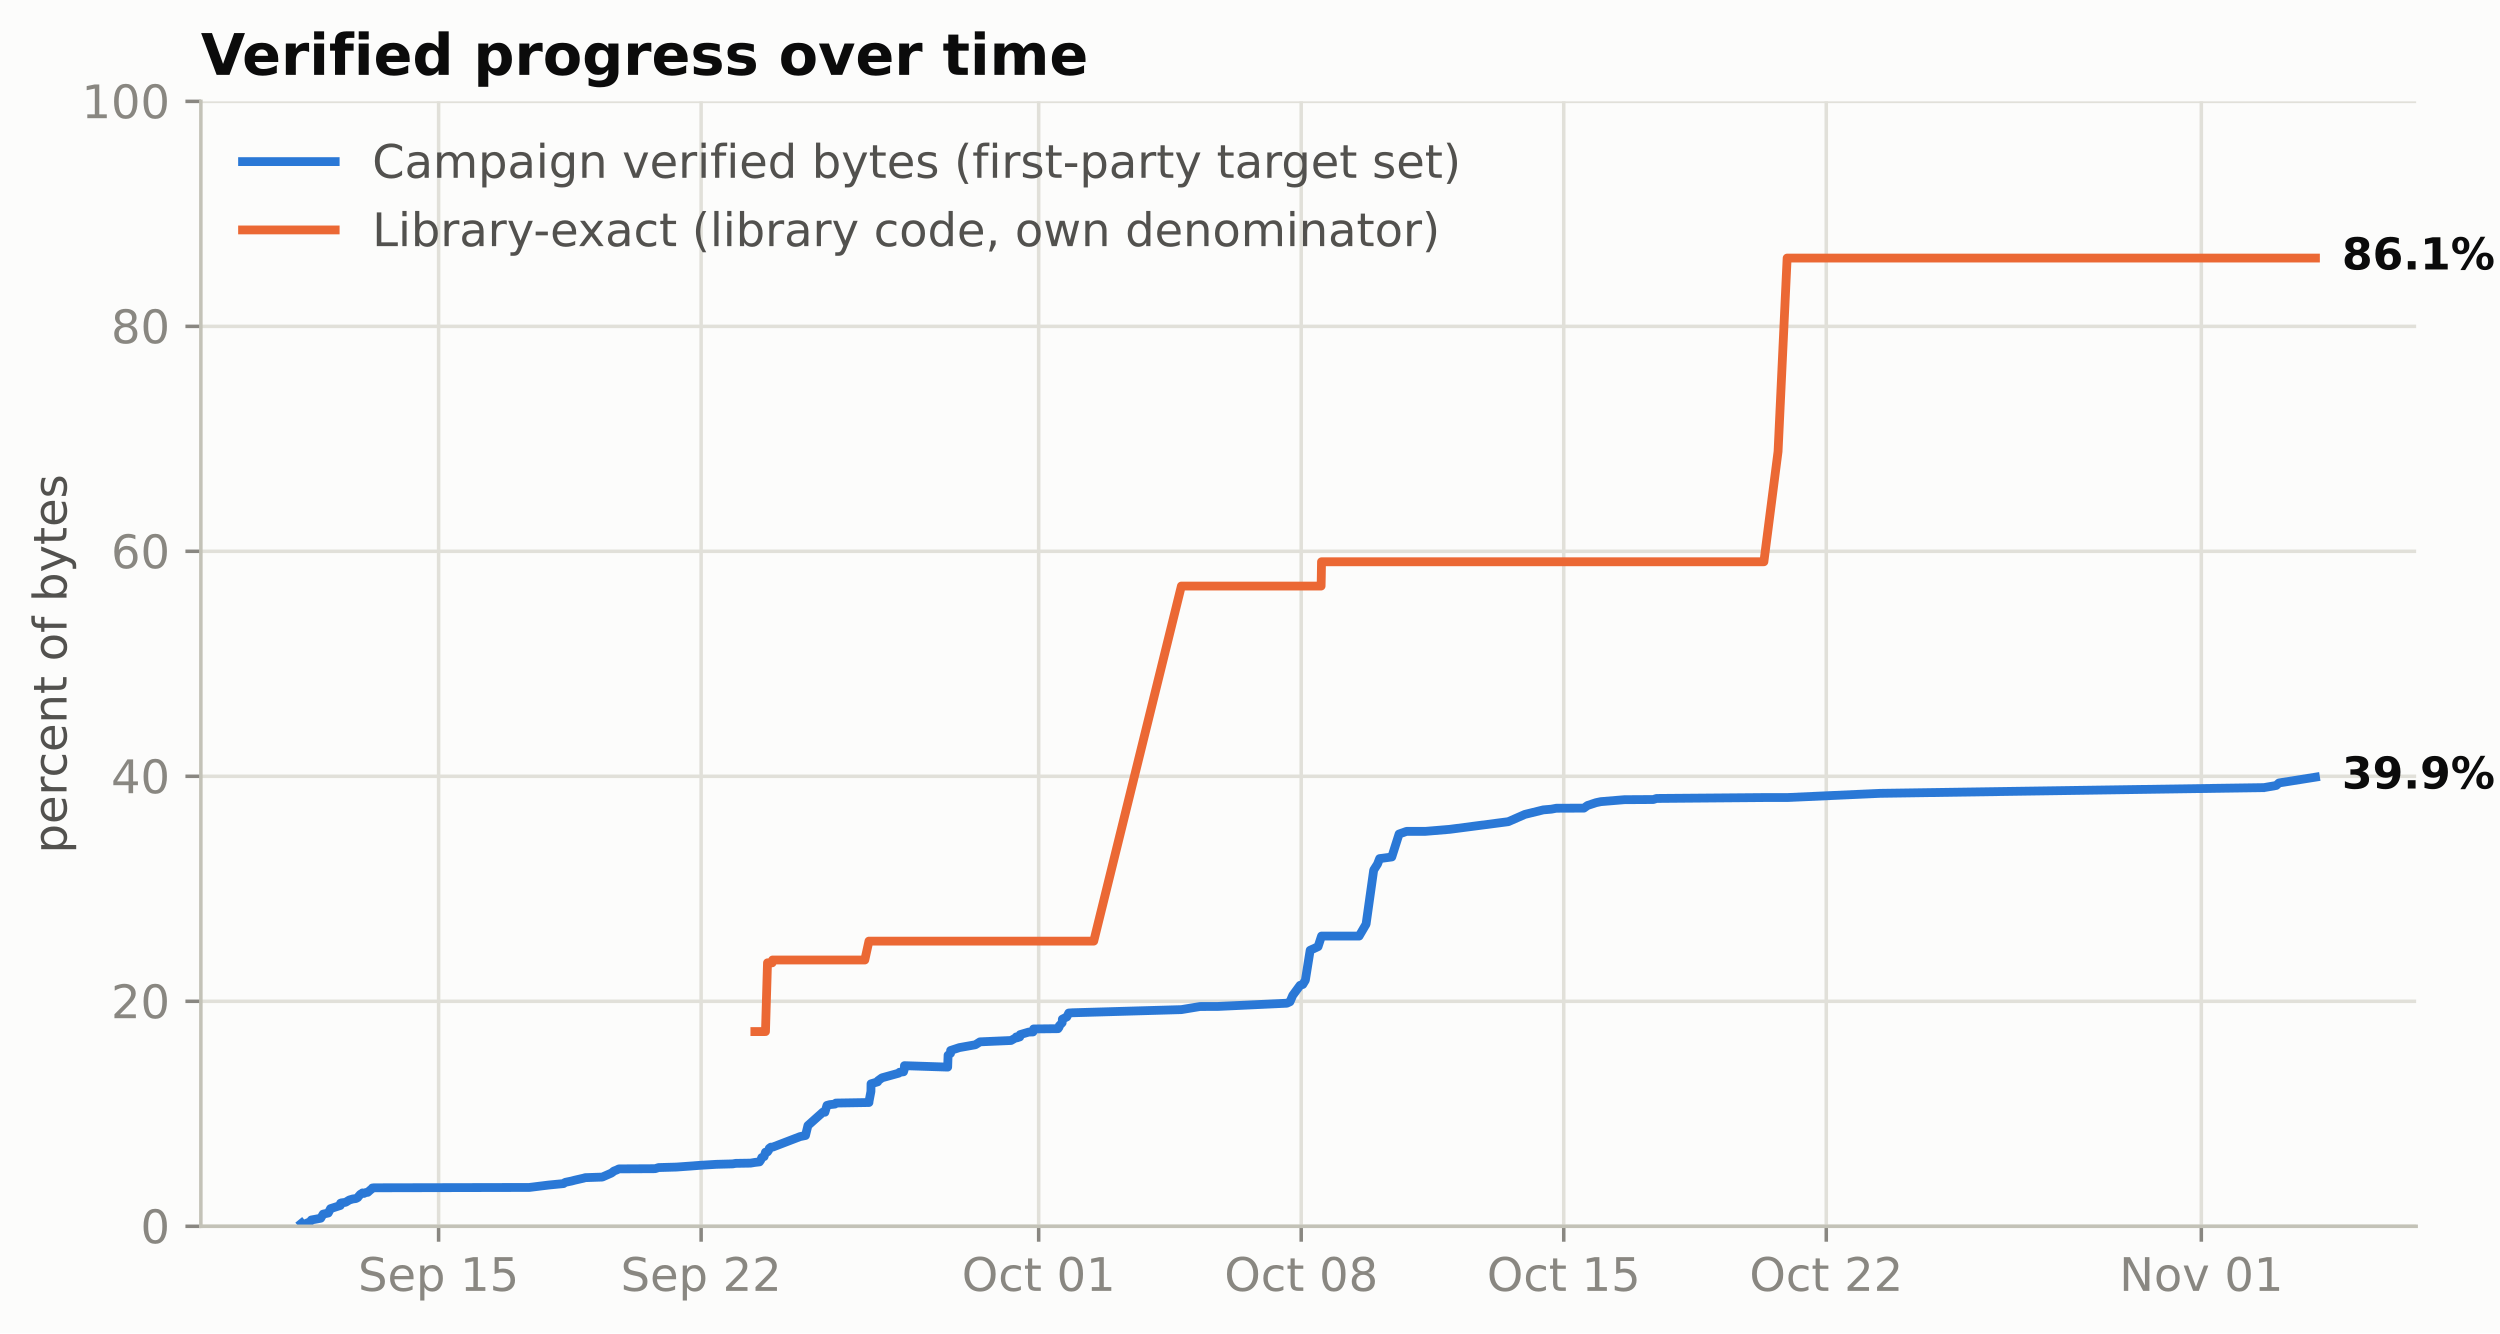
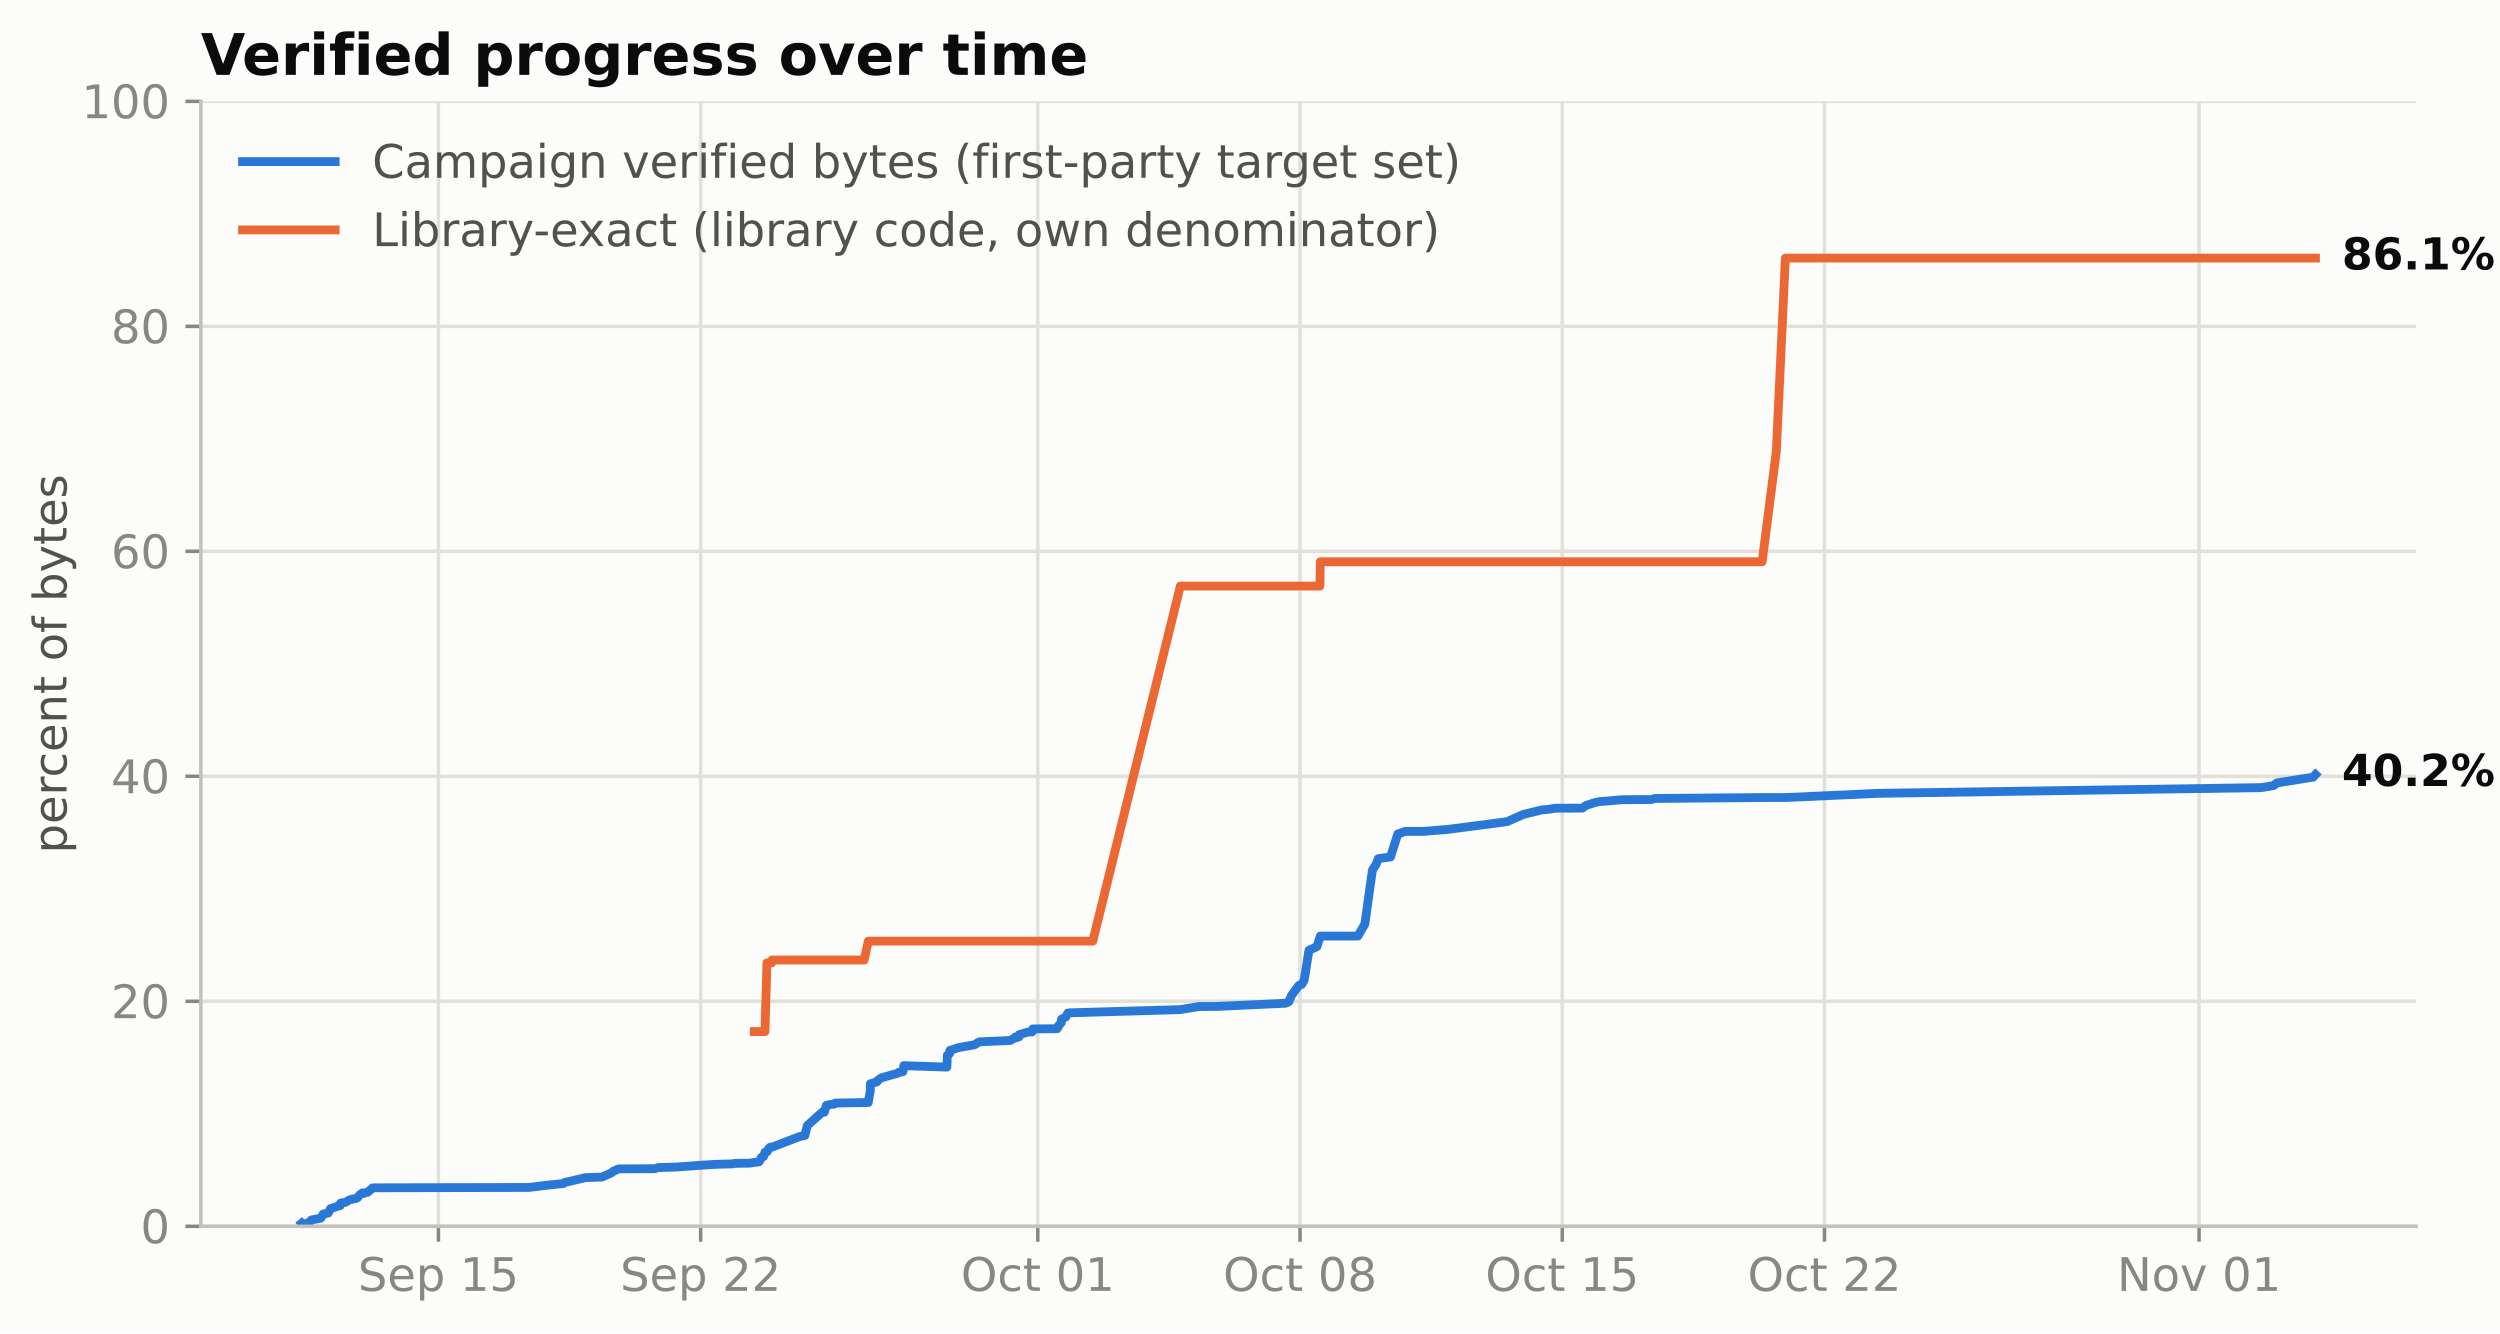
<svg xmlns="http://www.w3.org/2000/svg" xmlns:xlink="http://www.w3.org/1999/xlink" width="566.745pt" height="302.26pt" viewBox="0 0 566.745 302.26" version="1.1">
  <defs>
    <style type="text/css">*{stroke-linejoin: round; stroke-linecap: butt}</style>
  </defs>
  <g id="figure_1">
    <g id="patch_1">
      <path d="M 0 302.26  L 566.745 302.26  L 566.745 0  L 0 0  z " style="fill: #fcfcfb" />
    </g>
    <g id="axes_1">
      <g id="patch_2">
        <path d="M 45.536 278  L 547.736 278  L 547.736 22.976  L 45.536 22.976  z " style="fill: #fcfcfb" />
      </g>
      <g id="matplotlib.axis_1">
        <g id="xtick_1">
          <g id="line2d_1">
-             <path d="M 99.429 278  L 99.429 22.976  " clip-path="url(#pf7d3f120eb)" style="fill: none; stroke: #e1e0d9; stroke-width: 0.8; stroke-linecap: square" />
+             <path d="M 99.392 278  L 99.392 22.976  " clip-path="url(#pf7d3f120eb)" style="fill: none; stroke: #e1e0d9; stroke-width: 0.8; stroke-linecap: square" />
          </g>
          <g id="line2d_2">
            <defs>
              <path id="mc9588ca993" d="M 0 0  L 0 3.5  " style="stroke: #898781; stroke-width: 0.8" />
            </defs>
            <g>
-               <use xlink:href="#mc9588ca993" x="99.429" y="278" style="fill: #898781; stroke: #898781; stroke-width: 0.8" />
+               <use xlink:href="#mc9588ca993" x="99.392" y="278" style="fill: #898781; stroke: #898781; stroke-width: 0.8" />
            </g>
          </g>
          <g id="text_1">
-             <text style="font-size: 10.5px; font-family: 'Segoe UI', 'DejaVu Sans', 'Bitstream Vera Sans', 'Computer Modern Sans Serif', 'Lucida Grande', 'Verdana', 'Geneva', 'Lucid', 'Arial', 'Helvetica', 'Avant Garde', sans-serif; text-anchor: middle; fill: #898781" x="99.429" y="292.645" transform="rotate(-0 99.42881 292.6447)">Sep 15</text>
+             <text style="font-size: 10.5px; font-family: 'Segoe UI', 'DejaVu Sans', 'Bitstream Vera Sans', 'Computer Modern Sans Serif', 'Lucida Grande', 'Verdana', 'Geneva', 'Lucid', 'Arial', 'Helvetica', 'Avant Garde', sans-serif; text-anchor: middle; fill: #898781" x="99.392" y="292.645" transform="rotate(-0 99.39212 292.6447)">Sep 15</text>
          </g>
        </g>
        <g id="xtick_2">
          <g id="line2d_3">
-             <path d="M 158.945 278  L 158.945 22.976  " clip-path="url(#pf7d3f120eb)" style="fill: none; stroke: #e1e0d9; stroke-width: 0.8; stroke-linecap: square" />
+             <path d="M 158.838 278  L 158.838 22.976  " clip-path="url(#pf7d3f120eb)" style="fill: none; stroke: #e1e0d9; stroke-width: 0.8; stroke-linecap: square" />
          </g>
          <g id="line2d_4">
            <g>
-               <use xlink:href="#mc9588ca993" x="158.945" y="278" style="fill: #898781; stroke: #898781; stroke-width: 0.8" />
+               <use xlink:href="#mc9588ca993" x="158.838" y="278" style="fill: #898781; stroke: #898781; stroke-width: 0.8" />
            </g>
          </g>
          <g id="text_2">
-             <text style="font-size: 10.5px; font-family: 'Segoe UI', 'DejaVu Sans', 'Bitstream Vera Sans', 'Computer Modern Sans Serif', 'Lucida Grande', 'Verdana', 'Geneva', 'Lucid', 'Arial', 'Helvetica', 'Avant Garde', sans-serif; text-anchor: middle; fill: #898781" x="158.945" y="292.645" transform="rotate(-0 158.9446 292.6447)">Sep 22</text>
+             <text style="font-size: 10.5px; font-family: 'Segoe UI', 'DejaVu Sans', 'Bitstream Vera Sans', 'Computer Modern Sans Serif', 'Lucida Grande', 'Verdana', 'Geneva', 'Lucid', 'Arial', 'Helvetica', 'Avant Garde', sans-serif; text-anchor: middle; fill: #898781" x="158.838" y="292.645" transform="rotate(-0 158.8377 292.6447)">Sep 22</text>
          </g>
        </g>
        <g id="xtick_3">
          <g id="line2d_5">
-             <path d="M 235.465 278  L 235.465 22.976  " clip-path="url(#pf7d3f120eb)" style="fill: none; stroke: #e1e0d9; stroke-width: 0.8; stroke-linecap: square" />
+             <path d="M 235.268 278  L 235.268 22.976  " clip-path="url(#pf7d3f120eb)" style="fill: none; stroke: #e1e0d9; stroke-width: 0.8; stroke-linecap: square" />
          </g>
          <g id="line2d_6">
            <g>
-               <use xlink:href="#mc9588ca993" x="235.465" y="278" style="fill: #898781; stroke: #898781; stroke-width: 0.8" />
+               <use xlink:href="#mc9588ca993" x="235.268" y="278" style="fill: #898781; stroke: #898781; stroke-width: 0.8" />
            </g>
          </g>
          <g id="text_3">
-             <text style="font-size: 10.5px; font-family: 'Segoe UI', 'DejaVu Sans', 'Bitstream Vera Sans', 'Computer Modern Sans Serif', 'Lucida Grande', 'Verdana', 'Geneva', 'Lucid', 'Arial', 'Helvetica', 'Avant Garde', sans-serif; text-anchor: middle; fill: #898781" x="235.465" y="292.645" transform="rotate(-0 235.465 292.6447)">Oct 01</text>
+             <text style="font-size: 10.5px; font-family: 'Segoe UI', 'DejaVu Sans', 'Bitstream Vera Sans', 'Computer Modern Sans Serif', 'Lucida Grande', 'Verdana', 'Geneva', 'Lucid', 'Arial', 'Helvetica', 'Avant Garde', sans-serif; text-anchor: middle; fill: #898781" x="235.268" y="292.645" transform="rotate(-0 235.2677 292.6447)">Oct 01</text>
          </g>
        </g>
        <g id="xtick_4">
          <g id="line2d_7">
-             <path d="M 294.981 278  L 294.981 22.976  " clip-path="url(#pf7d3f120eb)" style="fill: none; stroke: #e1e0d9; stroke-width: 0.8; stroke-linecap: square" />
+             <path d="M 294.713 278  L 294.713 22.976  " clip-path="url(#pf7d3f120eb)" style="fill: none; stroke: #e1e0d9; stroke-width: 0.8; stroke-linecap: square" />
          </g>
          <g id="line2d_8">
            <g>
-               <use xlink:href="#mc9588ca993" x="294.981" y="278" style="fill: #898781; stroke: #898781; stroke-width: 0.8" />
+               <use xlink:href="#mc9588ca993" x="294.713" y="278" style="fill: #898781; stroke: #898781; stroke-width: 0.8" />
            </g>
          </g>
          <g id="text_4">
-             <text style="font-size: 10.5px; font-family: 'Segoe UI', 'DejaVu Sans', 'Bitstream Vera Sans', 'Computer Modern Sans Serif', 'Lucida Grande', 'Verdana', 'Geneva', 'Lucid', 'Arial', 'Helvetica', 'Avant Garde', sans-serif; text-anchor: middle; fill: #898781" x="294.981" y="292.645" transform="rotate(-0 294.9809 292.6447)">Oct 08</text>
+             <text style="font-size: 10.5px; font-family: 'Segoe UI', 'DejaVu Sans', 'Bitstream Vera Sans', 'Computer Modern Sans Serif', 'Lucida Grande', 'Verdana', 'Geneva', 'Lucid', 'Arial', 'Helvetica', 'Avant Garde', sans-serif; text-anchor: middle; fill: #898781" x="294.713" y="292.645" transform="rotate(-0 294.7133 292.6447)">Oct 08</text>
          </g>
        </g>
        <g id="xtick_5">
          <g id="line2d_9">
-             <path d="M 354.497 278  L 354.497 22.976  " clip-path="url(#pf7d3f120eb)" style="fill: none; stroke: #e1e0d9; stroke-width: 0.8; stroke-linecap: square" />
+             <path d="M 354.159 278  L 354.159 22.976  " clip-path="url(#pf7d3f120eb)" style="fill: none; stroke: #e1e0d9; stroke-width: 0.8; stroke-linecap: square" />
          </g>
          <g id="line2d_10">
            <g>
-               <use xlink:href="#mc9588ca993" x="354.497" y="278" style="fill: #898781; stroke: #898781; stroke-width: 0.8" />
+               <use xlink:href="#mc9588ca993" x="354.159" y="278" style="fill: #898781; stroke: #898781; stroke-width: 0.8" />
            </g>
          </g>
          <g id="text_5">
-             <text style="font-size: 10.5px; font-family: 'Segoe UI', 'DejaVu Sans', 'Bitstream Vera Sans', 'Computer Modern Sans Serif', 'Lucida Grande', 'Verdana', 'Geneva', 'Lucid', 'Arial', 'Helvetica', 'Avant Garde', sans-serif; text-anchor: middle; fill: #898781" x="354.497" y="292.645" transform="rotate(-0 354.4967 292.6447)">Oct 15</text>
+             <text style="font-size: 10.5px; font-family: 'Segoe UI', 'DejaVu Sans', 'Bitstream Vera Sans', 'Computer Modern Sans Serif', 'Lucida Grande', 'Verdana', 'Geneva', 'Lucid', 'Arial', 'Helvetica', 'Avant Garde', sans-serif; text-anchor: middle; fill: #898781" x="354.159" y="292.645" transform="rotate(-0 354.1588 292.6447)">Oct 15</text>
          </g>
        </g>
        <g id="xtick_6">
          <g id="line2d_11">
-             <path d="M 414.013 278  L 414.013 22.976  " clip-path="url(#pf7d3f120eb)" style="fill: none; stroke: #e1e0d9; stroke-width: 0.8; stroke-linecap: square" />
+             <path d="M 413.604 278  L 413.604 22.976  " clip-path="url(#pf7d3f120eb)" style="fill: none; stroke: #e1e0d9; stroke-width: 0.8; stroke-linecap: square" />
          </g>
          <g id="line2d_12">
            <g>
-               <use xlink:href="#mc9588ca993" x="414.013" y="278" style="fill: #898781; stroke: #898781; stroke-width: 0.8" />
+               <use xlink:href="#mc9588ca993" x="413.604" y="278" style="fill: #898781; stroke: #898781; stroke-width: 0.8" />
            </g>
          </g>
          <g id="text_6">
-             <text style="font-size: 10.5px; font-family: 'Segoe UI', 'DejaVu Sans', 'Bitstream Vera Sans', 'Computer Modern Sans Serif', 'Lucida Grande', 'Verdana', 'Geneva', 'Lucid', 'Arial', 'Helvetica', 'Avant Garde', sans-serif; text-anchor: middle; fill: #898781" x="414.013" y="292.645" transform="rotate(-0 414.0125 292.6447)">Oct 22</text>
+             <text style="font-size: 10.5px; font-family: 'Segoe UI', 'DejaVu Sans', 'Bitstream Vera Sans', 'Computer Modern Sans Serif', 'Lucida Grande', 'Verdana', 'Geneva', 'Lucid', 'Arial', 'Helvetica', 'Avant Garde', sans-serif; text-anchor: middle; fill: #898781" x="413.604" y="292.645" transform="rotate(-0 413.6044 292.6447)">Oct 22</text>
          </g>
        </g>
        <g id="xtick_7">
          <g id="line2d_13">
-             <path d="M 499.035 278  L 499.035 22.976  " clip-path="url(#pf7d3f120eb)" style="fill: none; stroke: #e1e0d9; stroke-width: 0.8; stroke-linecap: square" />
+             <path d="M 498.527 278  L 498.527 22.976  " clip-path="url(#pf7d3f120eb)" style="fill: none; stroke: #e1e0d9; stroke-width: 0.8; stroke-linecap: square" />
          </g>
          <g id="line2d_14">
            <g>
-               <use xlink:href="#mc9588ca993" x="499.035" y="278" style="fill: #898781; stroke: #898781; stroke-width: 0.8" />
+               <use xlink:href="#mc9588ca993" x="498.527" y="278" style="fill: #898781; stroke: #898781; stroke-width: 0.8" />
            </g>
          </g>
          <g id="text_7">
-             <text style="font-size: 10.5px; font-family: 'Segoe UI', 'DejaVu Sans', 'Bitstream Vera Sans', 'Computer Modern Sans Serif', 'Lucida Grande', 'Verdana', 'Geneva', 'Lucid', 'Arial', 'Helvetica', 'Avant Garde', sans-serif; text-anchor: middle; fill: #898781" x="499.035" y="292.645" transform="rotate(-0 499.0352 292.6447)">Nov 01</text>
+             <text style="font-size: 10.5px; font-family: 'Segoe UI', 'DejaVu Sans', 'Bitstream Vera Sans', 'Computer Modern Sans Serif', 'Lucida Grande', 'Verdana', 'Geneva', 'Lucid', 'Arial', 'Helvetica', 'Avant Garde', sans-serif; text-anchor: middle; fill: #898781" x="498.527" y="292.645" transform="rotate(-0 498.5266 292.6447)">Nov 01</text>
          </g>
        </g>
      </g>
      <g id="matplotlib.axis_2">
        <g id="ytick_1">
          <g id="line2d_15">
            <path d="M 45.536 278  L 547.736 278  " clip-path="url(#pf7d3f120eb)" style="fill: none; stroke: #e1e0d9; stroke-width: 0.8; stroke-linecap: square" />
          </g>
          <g id="line2d_16">
            <defs>
              <path id="mee49852863" d="M 0 0  L -3.5 0  " style="stroke: #898781; stroke-width: 0.8" />
            </defs>
            <g>
              <use xlink:href="#mee49852863" x="45.536" y="278" style="fill: #898781; stroke: #898781; stroke-width: 0.8" />
            </g>
          </g>
          <g id="text_8">
            <text style="font-size: 10.5px; font-family: 'Segoe UI', 'DejaVu Sans', 'Bitstream Vera Sans', 'Computer Modern Sans Serif', 'Lucida Grande', 'Verdana', 'Geneva', 'Lucid', 'Arial', 'Helvetica', 'Avant Garde', sans-serif; text-anchor: end; fill: #898781" x="38.536" y="281.823" transform="rotate(-0 38.53609 281.8225)">0</text>
          </g>
        </g>
        <g id="ytick_2">
          <g id="line2d_17">
            <path d="M 45.536 226.996  L 547.736 226.996  " clip-path="url(#pf7d3f120eb)" style="fill: none; stroke: #e1e0d9; stroke-width: 0.8; stroke-linecap: square" />
          </g>
          <g id="line2d_18">
            <g>
              <use xlink:href="#mee49852863" x="45.536" y="226.996" style="fill: #898781; stroke: #898781; stroke-width: 0.8" />
            </g>
          </g>
          <g id="text_9">
            <text style="font-size: 10.5px; font-family: 'Segoe UI', 'DejaVu Sans', 'Bitstream Vera Sans', 'Computer Modern Sans Serif', 'Lucida Grande', 'Verdana', 'Geneva', 'Lucid', 'Arial', 'Helvetica', 'Avant Garde', sans-serif; text-anchor: end; fill: #898781" x="38.536" y="230.818" transform="rotate(-0 38.53609 230.8177)">20</text>
          </g>
        </g>
        <g id="ytick_3">
          <g id="line2d_19">
            <path d="M 45.536 175.991  L 547.736 175.991  " clip-path="url(#pf7d3f120eb)" style="fill: none; stroke: #e1e0d9; stroke-width: 0.8; stroke-linecap: square" />
          </g>
          <g id="line2d_20">
            <g>
              <use xlink:href="#mee49852863" x="45.536" y="175.991" style="fill: #898781; stroke: #898781; stroke-width: 0.8" />
            </g>
          </g>
          <g id="text_10">
            <text style="font-size: 10.5px; font-family: 'Segoe UI', 'DejaVu Sans', 'Bitstream Vera Sans', 'Computer Modern Sans Serif', 'Lucida Grande', 'Verdana', 'Geneva', 'Lucid', 'Arial', 'Helvetica', 'Avant Garde', sans-serif; text-anchor: end; fill: #898781" x="38.536" y="179.813" transform="rotate(-0 38.53609 179.813)">40</text>
          </g>
        </g>
        <g id="ytick_4">
          <g id="line2d_21">
            <path d="M 45.536 124.986  L 547.736 124.986  " clip-path="url(#pf7d3f120eb)" style="fill: none; stroke: #e1e0d9; stroke-width: 0.8; stroke-linecap: square" />
          </g>
          <g id="line2d_22">
            <g>
              <use xlink:href="#mee49852863" x="45.536" y="124.986" style="fill: #898781; stroke: #898781; stroke-width: 0.8" />
            </g>
          </g>
          <g id="text_11">
            <text style="font-size: 10.5px; font-family: 'Segoe UI', 'DejaVu Sans', 'Bitstream Vera Sans', 'Computer Modern Sans Serif', 'Lucida Grande', 'Verdana', 'Geneva', 'Lucid', 'Arial', 'Helvetica', 'Avant Garde', sans-serif; text-anchor: end; fill: #898781" x="38.536" y="128.808" transform="rotate(-0 38.53609 128.8082)">60</text>
          </g>
        </g>
        <g id="ytick_5">
          <g id="line2d_23">
            <path d="M 45.536 73.981  L 547.736 73.981  " clip-path="url(#pf7d3f120eb)" style="fill: none; stroke: #e1e0d9; stroke-width: 0.8; stroke-linecap: square" />
          </g>
          <g id="line2d_24">
            <g>
              <use xlink:href="#mee49852863" x="45.536" y="73.981" style="fill: #898781; stroke: #898781; stroke-width: 0.8" />
            </g>
          </g>
          <g id="text_12">
            <text style="font-size: 10.5px; font-family: 'Segoe UI', 'DejaVu Sans', 'Bitstream Vera Sans', 'Computer Modern Sans Serif', 'Lucida Grande', 'Verdana', 'Geneva', 'Lucid', 'Arial', 'Helvetica', 'Avant Garde', sans-serif; text-anchor: end; fill: #898781" x="38.536" y="77.803" transform="rotate(-0 38.53609 77.80335)">80</text>
          </g>
        </g>
        <g id="ytick_6">
          <g id="line2d_25">
            <path d="M 45.536 22.976  L 547.736 22.976  " clip-path="url(#pf7d3f120eb)" style="fill: none; stroke: #e1e0d9; stroke-width: 0.8; stroke-linecap: square" />
          </g>
          <g id="line2d_26">
            <g>
              <use xlink:href="#mee49852863" x="45.536" y="22.976" style="fill: #898781; stroke: #898781; stroke-width: 0.8" />
            </g>
          </g>
          <g id="text_13">
            <text style="font-size: 10.5px; font-family: 'Segoe UI', 'DejaVu Sans', 'Bitstream Vera Sans', 'Computer Modern Sans Serif', 'Lucida Grande', 'Verdana', 'Geneva', 'Lucid', 'Arial', 'Helvetica', 'Avant Garde', sans-serif; text-anchor: end; fill: #898781" x="38.536" y="26.799" transform="rotate(-0 38.53609 26.79855)">100</text>
          </g>
        </g>
        <g id="text_14">
          <text style="font-size: 10.5px; font-family: 'Segoe UI', 'DejaVu Sans', 'Bitstream Vera Sans', 'Computer Modern Sans Serif', 'Lucida Grande', 'Verdana', 'Geneva', 'Lucid', 'Arial', 'Helvetica', 'Avant Garde', sans-serif; text-anchor: middle; fill: #52514e" x="15.085" y="150.488" transform="rotate(-90 15.08484 150.4884)">percent of bytes</text>
        </g>
      </g>
      <g id="line2d_27">
-         <path d="M 68.363 277.312  L 68.665 277.682  L 68.743 277.615  L 70.258 276.993  L 70.591 276.565  L 72.709 276.172  L 73.254 275.236  L 74.413 274.989  L 74.928 273.997  L 77.145 273.28  L 77.2 272.775  L 77.324 272.701  L 78.341 272.561  L 79.196 272.038  L 79.966 271.806  L 80.694 271.706  L 81.091 271.487  L 81.3 271.199  L 81.712 270.73  L 82.127 270.526  L 82.177 270.436  L 82.5 270.551  L 82.881 270.35  L 83.359 270.299  L 83.916 269.799  L 84.161 269.608  L 84.325 269.49  L 84.417 269.319  L 84.786 269.271  L 119.984 269.192  L 124.366 268.649  L 127.748 268.317  L 128.131 268.037  L 129.561 267.741  L 130.297 267.547  L 132.293 267.09  L 132.688 266.971  L 136.529 266.841  L 138.55 265.956  L 138.849 265.752  L 139.148 265.486  L 139.846 265.216  L 140.251 265.009  L 140.376 264.984  L 148.515 264.938  L 149.306 264.686  L 153.316 264.573  L 157.037 264.306  L 158.472 264.193  L 162.394 263.951  L 166.107 263.849  L 166.78 263.734  L 170.162 263.678  L 171.125 263.518  L 172.172 263.395  L 172.465 262.967  L 172.693 262.416  L 173.22 262.197  L 173.533 261.199  L 173.991 261.133  L 174.298 260.682  L 174.382 260.337  L 174.762 260.057  L 175.144 260.057  L 181.367 257.667  L 182.603 257.412  L 183.157 255.153  L 186.575 252.098  L 187.008 252.144  L 187.472 250.59  L 188.103 250.422  L 189.279 250.295  L 189.491 250.063  L 196.99 249.935  L 197.002 249.693  L 197.439 247.418  L 197.461 245.699  L 198.965 245.25  L 199.04 245  L 199.951 244.337  L 203.746 243.287  L 203.92 243.077  L 204.825 242.973  L 205.013 242.371  L 205.039 241.586  L 214.835 241.912  L 214.927 239.206  L 215.483 238.796  L 215.504 238.14  L 217.491 237.487  L 221.111 236.845  L 222.164 236.184  L 229.19 235.876  L 230.365 235.218  L 230.389 235.062  L 230.552 235.274  L 231.18 235.062  L 231.251 234.547  L 233.205 233.971  L 234.172 233.94  L 234.287 233.318  L 234.319 233.262  L 239.851 233.2  L 240.081 232.869  L 240.13 232.55  L 240.789 231.854  L 240.837 231.043  L 241.852 230.528  L 242.285 229.65  L 243.115 229.594  L 267.815 228.878  L 272.052 228.174  L 276.114 228.159  L 291.734 227.427  L 292.435 227.098  L 293.063 225.641  L 294.721 223.379  L 295.345 223.173  L 295.92 222.224  L 297.012 215.42  L 298.8 214.601  L 299.584 212.204  L 308.107 212.204  L 309.688 209.498  L 311.413 197.245  L 312.28 195.88  L 312.753 194.646  L 315.514 194.271  L 317.167 189.071  L 318.862 188.469  L 323.132 188.469  L 328.652 188.008  L 341.926 186.273  L 345.689 184.623  L 349.867 183.598  L 351.677 183.44  L 352.818 183.226  L 359.07 183.198  L 359.887 182.601  L 361.808 181.966  L 362.895 181.734  L 368.236 181.288  L 374.791 181.249  L 375.546 181.01  L 399.868 180.803  L 405.141 180.803  L 426.206 179.849  L 513.233 178.549  L 516.02 178.064  L 516.64 177.493  L 524.909 176.177  L 524.909 176.177  " clip-path="url(#pf7d3f120eb)" style="fill: none; stroke: #2a78d6; stroke-width: 2; stroke-linecap: square" />
+         <path d="M 68.363 277.312  L 68.665 277.682  L 68.742 277.615  L 70.256 276.993  L 70.588 276.565  L 72.704 276.172  L 73.248 275.236  L 74.406 274.989  L 74.92 273.997  L 77.134 273.28  L 77.19 272.775  L 77.313 272.701  L 78.33 272.561  L 79.184 272.038  L 79.952 271.806  L 80.679 271.706  L 81.076 271.487  L 81.285 271.199  L 81.696 270.73  L 82.111 270.526  L 82.161 270.436  L 82.483 270.551  L 82.864 270.35  L 83.341 270.299  L 83.898 269.799  L 84.142 269.608  L 84.306 269.49  L 84.398 269.319  L 84.766 269.271  L 119.923 269.192  L 124.3 268.649  L 127.678 268.317  L 128.061 268.037  L 129.489 267.741  L 130.224 267.547  L 132.217 267.09  L 132.612 266.971  L 136.448 266.841  L 138.467 265.956  L 138.766 265.752  L 139.064 265.486  L 139.762 265.216  L 140.166 265.009  L 140.291 264.984  L 148.421 264.938  L 149.211 264.686  L 153.216 264.573  L 156.933 264.306  L 158.366 264.193  L 162.283 263.951  L 165.991 263.849  L 166.664 263.734  L 170.041 263.678  L 171.004 263.518  L 172.05 263.395  L 172.342 262.967  L 172.57 262.416  L 173.096 262.197  L 173.409 261.199  L 173.866 261.133  L 174.172 260.682  L 174.257 260.337  L 174.636 260.057  L 175.018 260.057  L 181.233 257.667  L 182.468 257.412  L 183.022 255.153  L 186.436 252.098  L 186.868 252.144  L 187.331 250.59  L 187.962 250.422  L 189.136 250.295  L 189.348 250.063  L 196.838 249.935  L 196.85 249.693  L 197.287 247.418  L 197.309 245.699  L 198.81 245.25  L 198.886 245  L 199.796 244.337  L 203.586 243.287  L 203.76 243.077  L 204.663 242.973  L 204.852 242.371  L 204.878 241.586  L 214.662 241.912  L 214.754 239.206  L 215.309 238.796  L 215.33 238.14  L 217.315 237.487  L 220.93 236.845  L 221.983 236.184  L 229 235.876  L 230.173 235.218  L 230.198 235.062  L 230.36 235.274  L 230.988 235.062  L 231.059 234.547  L 233.01 233.971  L 233.976 233.94  L 234.091 233.318  L 234.123 233.262  L 239.649 233.2  L 239.878 232.869  L 239.927 232.55  L 240.585 231.854  L 240.634 231.043  L 241.647 230.528  L 242.079 229.65  L 242.909 229.594  L 267.58 228.878  L 271.811 228.174  L 275.869 228.159  L 291.471 227.427  L 292.171 227.098  L 292.798 225.641  L 294.454 223.379  L 295.077 223.173  L 295.652 222.224  L 296.742 215.42  L 298.528 214.601  L 299.311 212.204  L 307.824 212.204  L 309.403 209.498  L 311.126 197.245  L 311.992 195.88  L 312.464 194.646  L 315.222 194.271  L 316.873 189.071  L 318.566 188.469  L 322.831 188.469  L 328.345 188.008  L 341.603 186.273  L 345.362 184.623  L 349.534 183.598  L 351.343 183.44  L 352.482 183.226  L 358.727 183.198  L 359.542 182.601  L 361.461 181.966  L 362.547 181.734  L 367.882 181.288  L 374.429 181.249  L 375.183 181.01  L 399.477 180.803  L 404.743 180.803  L 425.783 179.849  L 512.708 178.549  L 515.492 178.064  L 516.111 177.493  L 524.37 176.177  L 524.909 175.596  L 524.909 175.596  " clip-path="url(#pf7d3f120eb)" style="fill: none; stroke: #2a78d6; stroke-width: 2; stroke-linecap: square" />
      </g>
      <g id="line2d_28">
-         <path d="M 171.125 233.856  L 172.172 233.856  L 172.465 233.856  L 172.693 233.856  L 173.22 233.856  L 173.533 233.856  L 173.991 218.271  L 174.298 218.271  L 174.382 218.271  L 174.762 218.271  L 175.042 218.271  L 175.144 217.629  L 180.816 217.629  L 181.057 217.629  L 181.367 217.629  L 182.603 217.629  L 183.157 217.629  L 186.575 217.629  L 187.008 217.629  L 187.472 217.629  L 188.103 217.629  L 189.279 217.629  L 189.491 217.629  L 196.047 217.629  L 196.99 213.349  L 197.002 213.349  L 197.439 213.349  L 197.461 213.349  L 198.965 213.349  L 199.04 213.349  L 199.376 213.349  L 199.951 213.349  L 203.746 213.349  L 203.92 213.349  L 204.825 213.349  L 205.013 213.349  L 205.039 213.349  L 214.835 213.349  L 214.881 213.349  L 214.89 213.349  L 214.927 213.349  L 215.483 213.349  L 215.494 213.349  L 215.504 213.349  L 217.491 213.349  L 221.102 213.349  L 221.111 213.349  L 221.966 213.349  L 222.164 213.349  L 229.19 213.349  L 230.365 213.349  L 230.389 213.349  L 230.552 213.349  L 231.18 213.349  L 231.251 213.349  L 232.245 213.349  L 232.723 213.349  L 233.137 213.349  L 233.205 213.349  L 234.155 213.349  L 234.172 213.349  L 234.181 213.349  L 234.287 213.349  L 234.319 213.349  L 239.851 213.349  L 240.081 213.349  L 240.09 213.349  L 240.13 213.349  L 240.789 213.349  L 240.82 213.349  L 240.837 213.349  L 241.852 213.349  L 242.285 213.349  L 243.115 213.349  L 247.949 213.349  L 267.815 132.856  L 272.052 132.856  L 276.114 132.856  L 291.734 132.856  L 292.435 132.856  L 293.063 132.856  L 294.721 132.856  L 295.345 132.856  L 295.92 132.856  L 296.471 132.856  L 297.012 132.856  L 298.747 132.856  L 298.764 132.856  L 298.777 132.856  L 298.8 132.856  L 299.49 132.856  L 299.534 130.79  L 299.584 127.35  L 308.107 127.35  L 309.688 127.35  L 311.413 127.35  L 312.28 127.35  L 312.753 127.35  L 315.514 127.35  L 317.167 127.35  L 318.862 127.35  L 323.132 127.35  L 328.652 127.35  L 341.926 127.35  L 345.689 127.35  L 349.867 127.35  L 351.677 127.35  L 352.818 127.35  L 353.733 127.35  L 358.013 127.35  L 359.07 127.35  L 359.887 127.35  L 361.808 127.35  L 362.895 127.35  L 368.236 127.35  L 374.791 127.35  L 375.546 127.35  L 392.519 127.35  L 399.868 127.35  L 403.083 102.35  L 405.141 58.504  L 426.206 58.504  L 513.233 58.504  L 516.02 58.504  L 516.64 58.504  L 524.218 58.504  L 524.909 58.504  " clip-path="url(#pf7d3f120eb)" style="fill: none; stroke: #eb6834; stroke-width: 2; stroke-linecap: square" />
+         <path d="M 171.004 233.856  L 173.409 233.856  L 173.866 218.271  L 174.916 218.271  L 175.018 217.629  L 195.896 217.629  L 196.85 213.349  L 247.737 213.349  L 267.58 132.856  L 299.217 132.856  L 299.311 127.35  L 399.477 127.35  L 402.687 102.35  L 404.743 58.504  L 524.909 58.504  L 524.909 58.504  " clip-path="url(#pf7d3f120eb)" style="fill: none; stroke: #eb6834; stroke-width: 2; stroke-linecap: square" />
      </g>
      <g id="patch_3">
        <path d="M 45.536 278  L 45.536 22.976  " style="fill: none; stroke: #c3c2b7; stroke-width: 0.8; stroke-linejoin: miter; stroke-linecap: square" />
      </g>
      <g id="patch_4">
        <path d="M 45.536 278  L 547.736 278  " style="fill: none; stroke: #c3c2b7; stroke-width: 0.8; stroke-linejoin: miter; stroke-linecap: square" />
      </g>
      <g id="text_15">
-         <text style="font-weight: 700; font-size: 10px; font-family: 'Segoe UI', 'DejaVu Sans', 'Bitstream Vera Sans', 'Computer Modern Sans Serif', 'Lucida Grande', 'Verdana', 'Geneva', 'Lucid', 'Arial', 'Helvetica', 'Avant Garde', sans-serif; text-anchor: start; fill: #0b0b0b" x="530.909" y="178.765" transform="rotate(-0 530.9088 178.7649)">39.9%</text>
+         <text style="font-weight: 700; font-size: 10px; font-family: 'Segoe UI', 'DejaVu Sans', 'Bitstream Vera Sans', 'Computer Modern Sans Serif', 'Lucida Grande', 'Verdana', 'Geneva', 'Lucid', 'Arial', 'Helvetica', 'Avant Garde', sans-serif; text-anchor: start; fill: #0b0b0b" x="530.909" y="178.183" transform="rotate(-0 530.9088 178.1834)">40.2%</text>
      </g>
      <g id="text_16">
        <text style="font-weight: 700; font-size: 10px; font-family: 'Segoe UI', 'DejaVu Sans', 'Bitstream Vera Sans', 'Computer Modern Sans Serif', 'Lucida Grande', 'Verdana', 'Geneva', 'Lucid', 'Arial', 'Helvetica', 'Avant Garde', sans-serif; text-anchor: start; fill: #0b0b0b" x="530.909" y="61.092" transform="rotate(-0 530.9088 61.09169)">86.1%</text>
      </g>
      <g id="text_17">
        <text style="font-weight: 700; font-size: 13px; font-family: 'Segoe UI', 'DejaVu Sans', 'Bitstream Vera Sans', 'Computer Modern Sans Serif', 'Lucida Grande', 'Verdana', 'Geneva', 'Lucid', 'Arial', 'Helvetica', 'Avant Garde', sans-serif; text-anchor: start; fill: #0b0b0b" x="45.536" y="16.976" transform="rotate(-0 45.53609 16.97641)">Verified progress over time</text>
      </g>
      <g id="legend_1">
        <g id="line2d_29">
          <path d="M 54.986 36.636  L 65.486 36.636  L 75.986 36.636  " style="fill: none; stroke: #2a78d6; stroke-width: 2; stroke-linecap: square" />
        </g>
        <g id="text_18">
          <text style="font-size: 10.5px; font-family: 'Segoe UI', 'DejaVu Sans', 'Bitstream Vera Sans', 'Computer Modern Sans Serif', 'Lucida Grande', 'Verdana', 'Geneva', 'Lucid', 'Arial', 'Helvetica', 'Avant Garde', sans-serif; text-anchor: start; fill: #52514e" x="84.386" y="40.311" transform="rotate(-0 84.38609 40.31125)">Campaign verified bytes (first-party target set)</text>
        </g>
        <g id="line2d_30">
          <path d="M 54.986 52.13  L 65.486 52.13  L 75.986 52.13  " style="fill: none; stroke: #eb6834; stroke-width: 2; stroke-linecap: square" />
        </g>
        <g id="text_19">
          <text style="font-size: 10.5px; font-family: 'Segoe UI', 'DejaVu Sans', 'Bitstream Vera Sans', 'Computer Modern Sans Serif', 'Lucida Grande', 'Verdana', 'Geneva', 'Lucid', 'Arial', 'Helvetica', 'Avant Garde', sans-serif; text-anchor: start; fill: #52514e" x="84.386" y="55.805" transform="rotate(-0 84.38609 55.80531)">Library-exact (library code, own denominator)</text>
        </g>
      </g>
    </g>
  </g>
  <defs>
    <clipPath id="pf7d3f120eb">
      <rect x="45.536" y="22.976" width="502.2" height="255.024" />
    </clipPath>
  </defs>
</svg>
